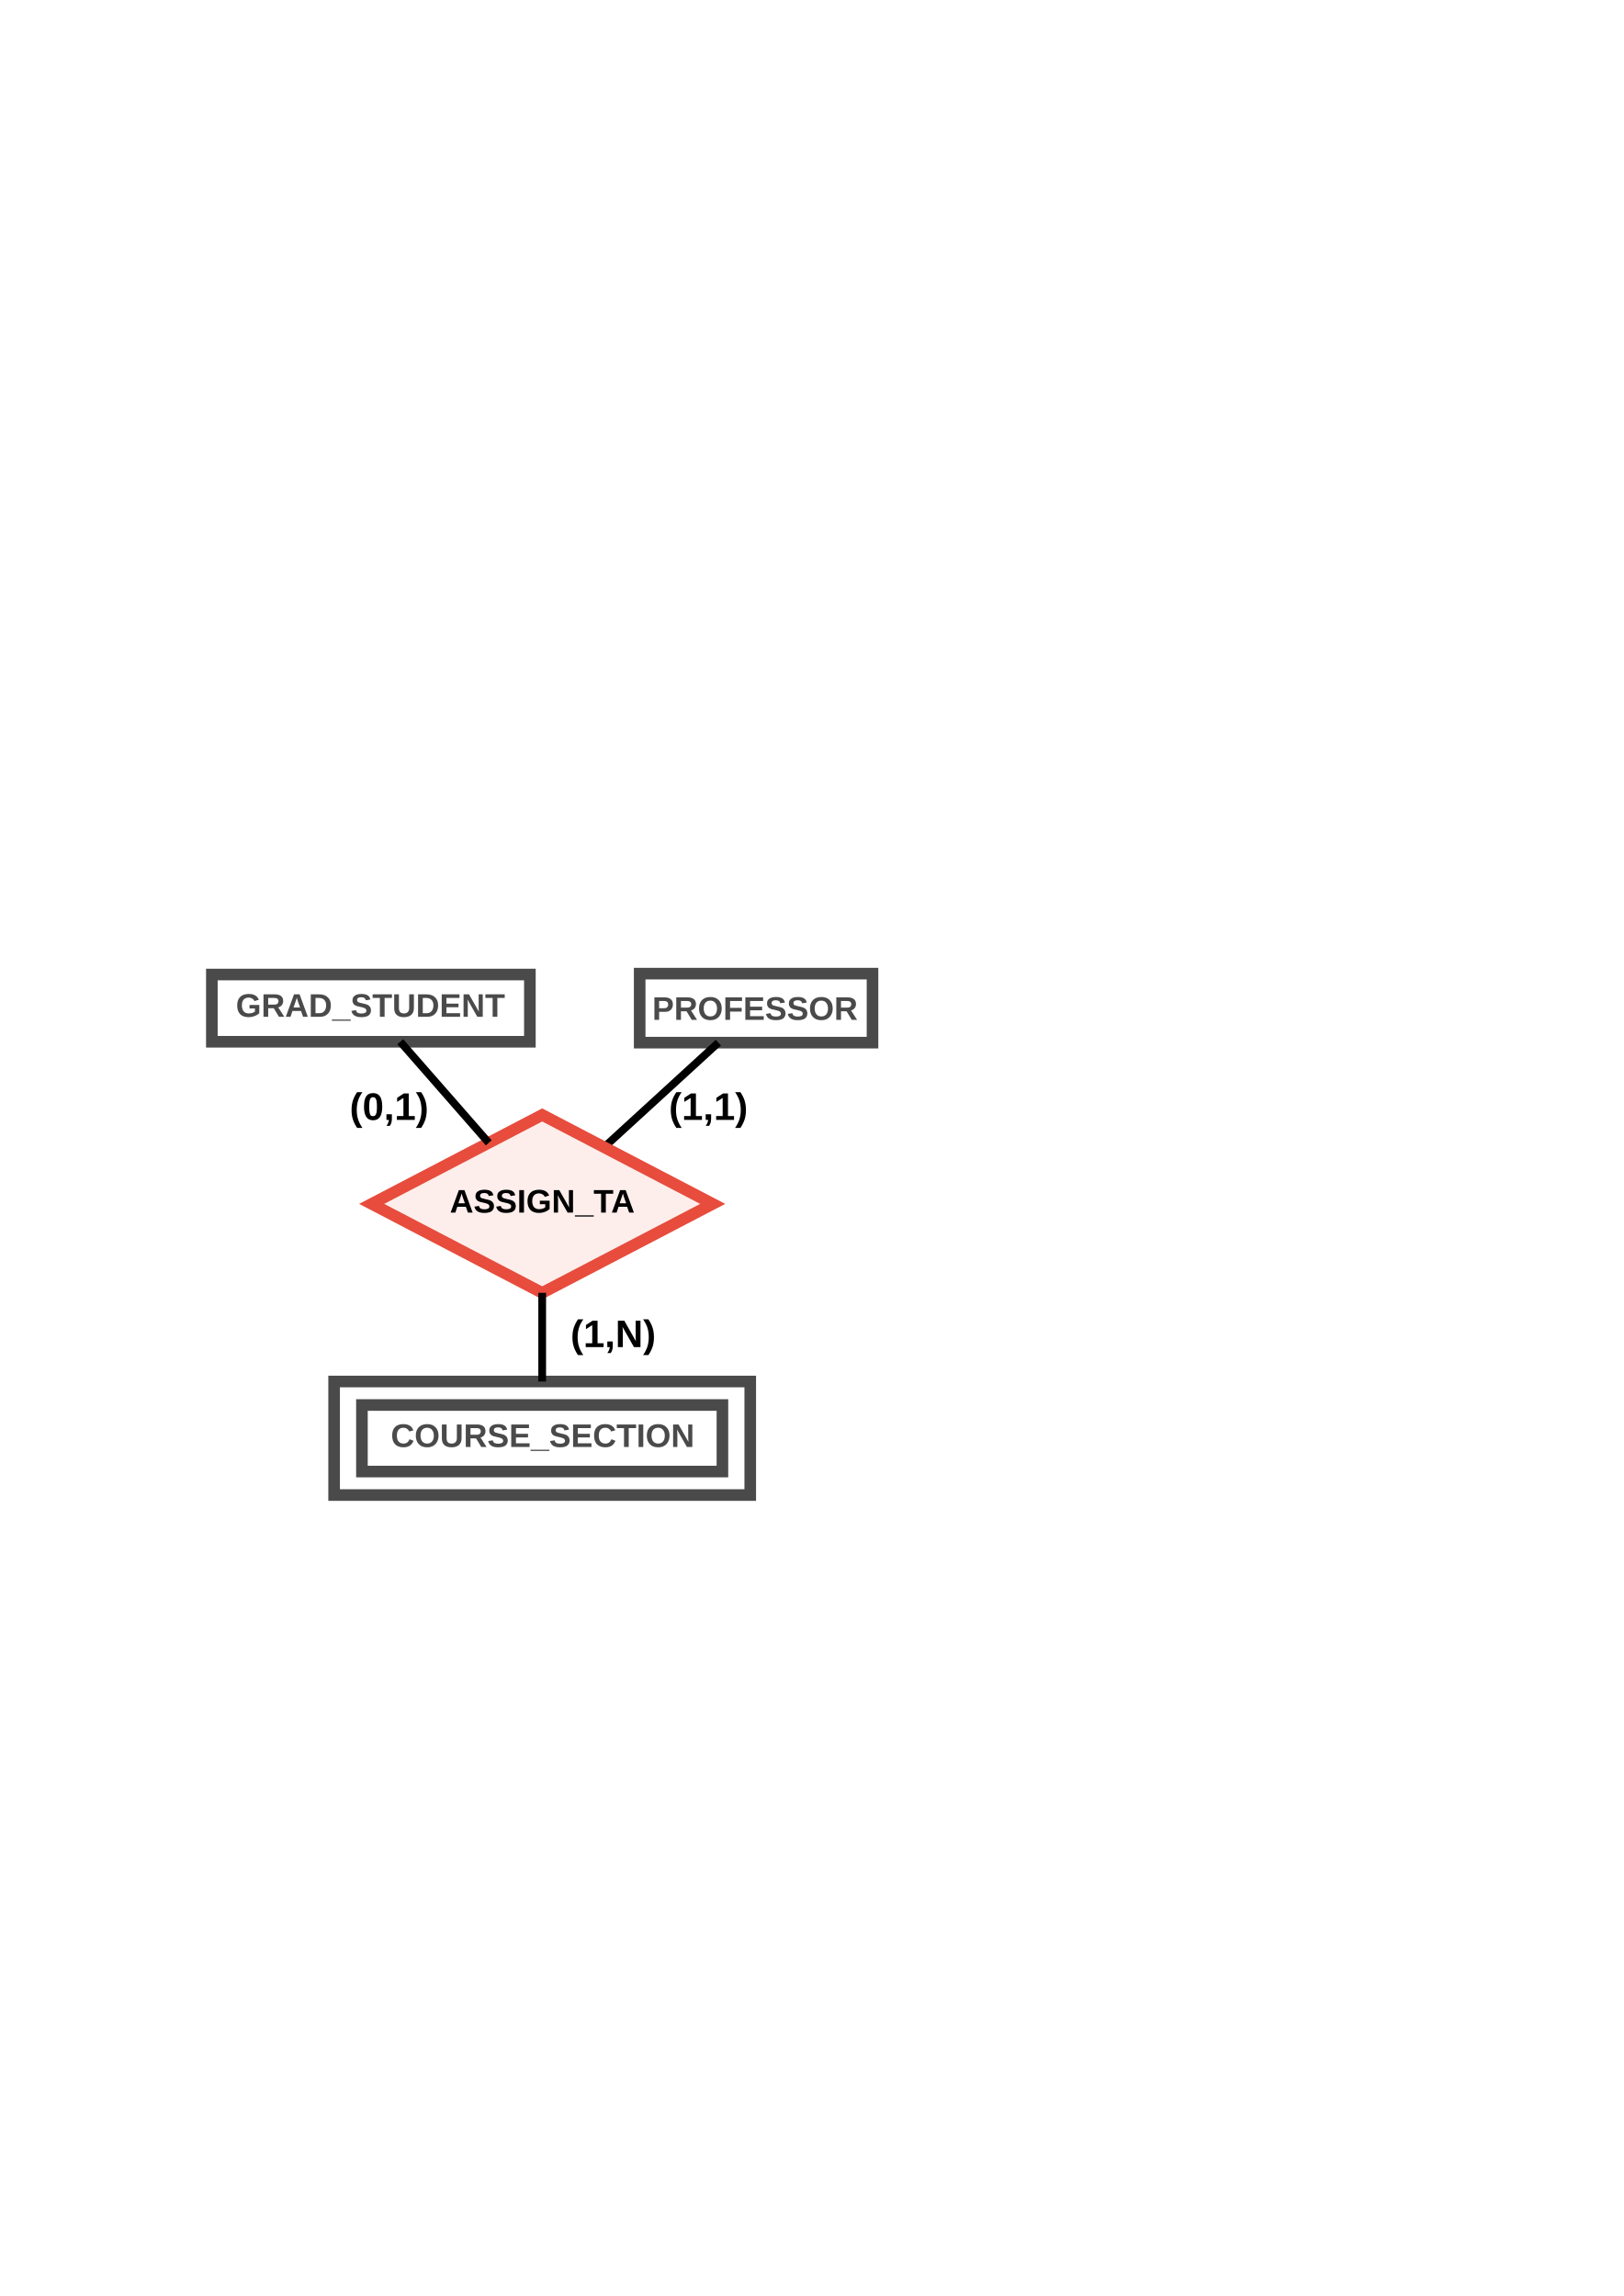
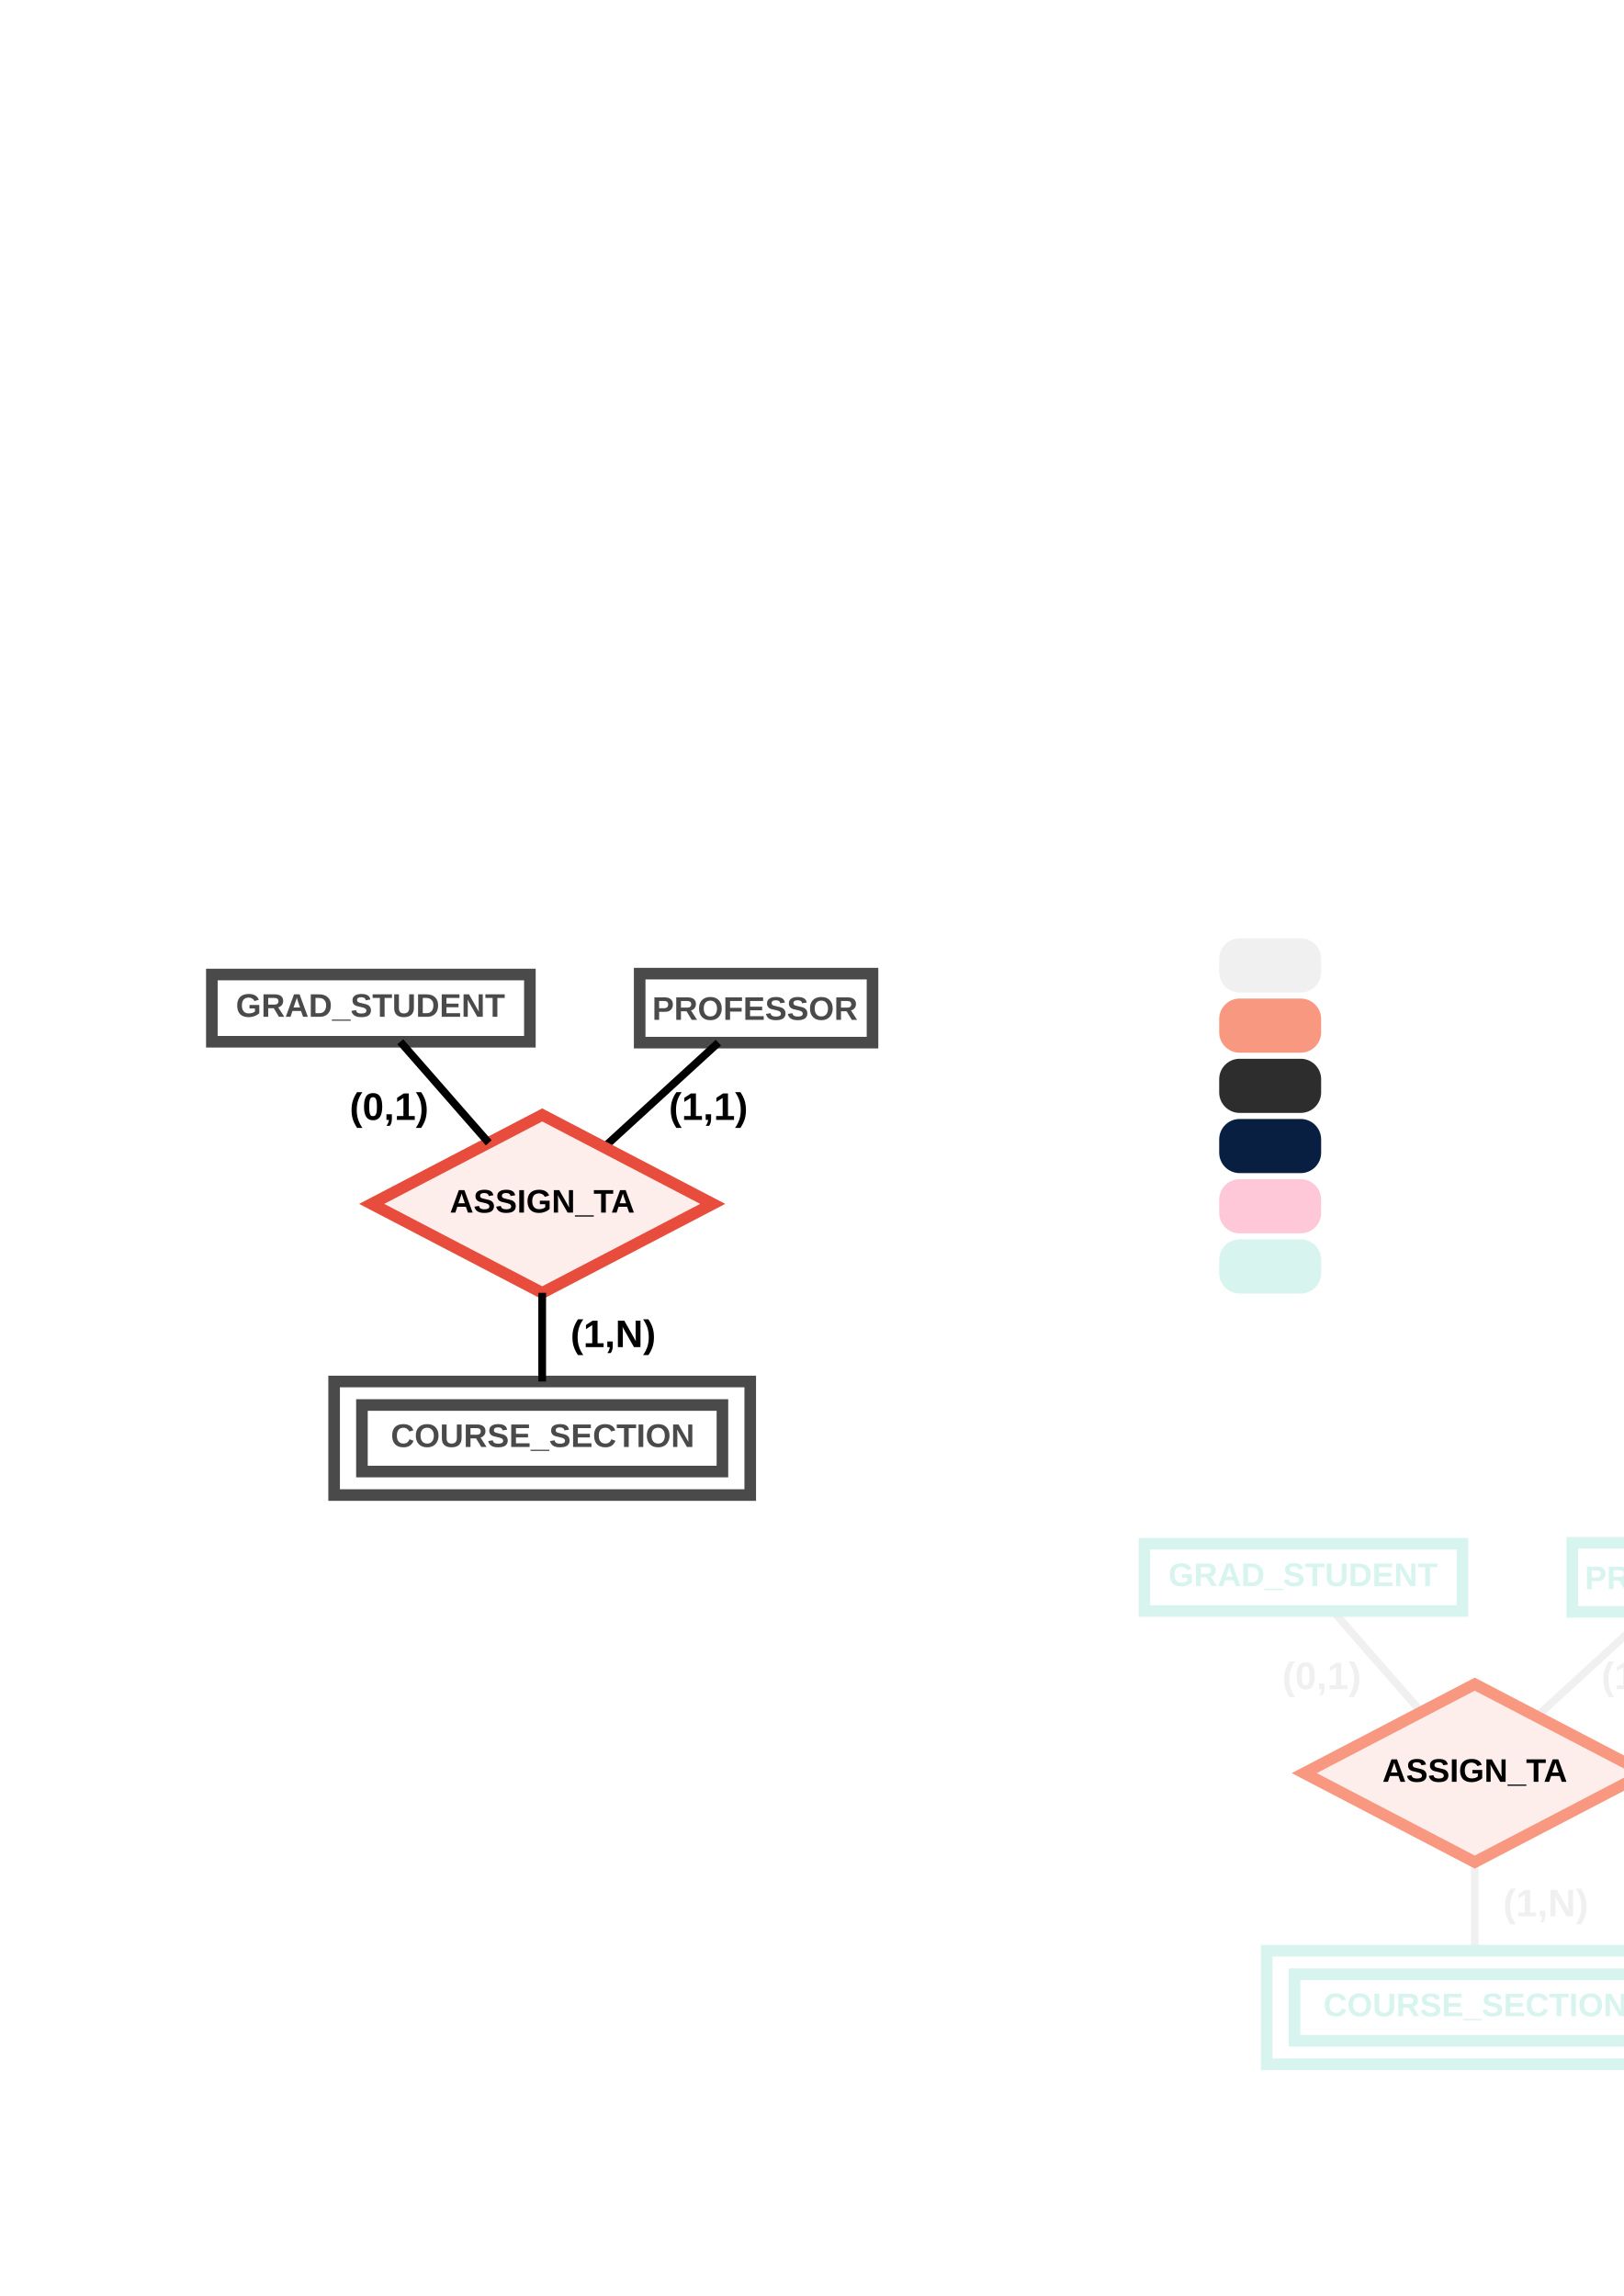
<svg xmlns="http://www.w3.org/2000/svg" width="210mm" height="297mm" viewBox="0 0 210 297" version="1.1" id="svg1">
  <defs id="defs1" />
  <g id="layer1">
    <g id="g167-7" transform="translate(71.50898,-147.4038)">
      <text xml:space="preserve" style="font-style:normal;font-variant:normal;font-weight:bold;font-stretch:normal;font-size:4.233px;font-family:Arial;-inkscape-font-specification:'Arial, Bold';font-variant-ligatures:normal;font-variant-caps:normal;font-variant-numeric:normal;font-variant-east-asian:normal;text-align:start;writing-mode:lr-tb;direction:ltr;text-anchor:start;fill:#4a4a4a;fill-opacity:1;stroke-width:0.5;stroke-linecap:square;stroke-dasharray:none" x="12.847" y="279.325" id="text167-8">
        <tspan id="tspan167-9" x="12.847" y="279.325">PROFESSOR</tspan>
      </text>
      <rect style="fill:none;fill-opacity:1;stroke:#4a4a4a;stroke-width:1.5;stroke-linecap:square;stroke-dasharray:none;stroke-opacity:1" id="rect167-1" width="30.113" height="8.926" x="11.223" y="273.348" />
    </g>
    <g id="g1" transform="translate(-58.46879,-3.124287)">
      <text xml:space="preserve" style="font-style:normal;font-variant:normal;font-weight:bold;font-stretch:normal;font-size:4.233px;font-family:Arial;-inkscape-font-specification:'Arial, Bold';font-variant-ligatures:normal;font-variant-caps:normal;font-variant-numeric:normal;font-variant-east-asian:normal;text-align:start;writing-mode:lr-tb;direction:ltr;text-anchor:start;fill:#4a4a4a;fill-opacity:1;stroke-width:0.5;stroke-linecap:square;stroke-dasharray:none" x="88.972" y="134.654" id="text169-1-4">
        <tspan id="tspan8-9" x="88.972" y="134.654">GRAD_STUDENT</tspan>
      </text>
      <rect style="fill:none;fill-opacity:1;stroke:#4a4a4a;stroke-width:1.5;stroke-linecap:square;stroke-dasharray:none;stroke-opacity:1" id="rect169-7-2" width="41.132" height="8.696" x="85.869" y="129.184" />
    </g>
    <path style="display:inline;fill:none;fill-rule:evenodd;stroke:#000000;stroke-width:1;stroke-linecap:butt;stroke-linejoin:miter;stroke-dasharray:none;stroke-opacity:1" id="path16-0" d="M 78.131,148.4 92.912,134.871" />
    <g id="g3" transform="translate(95.88111,-26.79219)">
      <path fill-rule="nonzero" fill="#fdeeec" fill-opacity="1" stroke-width="0.536" stroke-linecap="butt" stroke-linejoin="miter" stroke="#e74c3c" stroke-opacity="1" stroke-miterlimit="10" d="m -3.703,182.521 -22.054,-11.507 -22.057,11.507 22.057,11.507 z m 0,0" id="path8-5" style="stroke-width:1.5;stroke-dasharray:none" />
      <text xml:space="preserve" style="font-style:normal;font-variant:normal;font-weight:bold;font-stretch:normal;font-size:4.233px;font-family:Arial;-inkscape-font-specification:'Arial, Bold';font-variant-ligatures:normal;font-variant-caps:normal;font-variant-numeric:normal;font-variant-east-asian:normal;text-align:start;writing-mode:lr-tb;direction:ltr;text-anchor:start;fill:#000000;fill-opacity:1;stroke-width:0.5;stroke-linecap:square;stroke-dasharray:none" x="-37.707" y="183.644" id="text8">
        <tspan id="tspan1" x="-37.707" y="183.644">ASSIGN_TA</tspan>
      </text>
    </g>
    <g id="g2" transform="translate(-33.6341,19.04187)">
      <text xml:space="preserve" style="font-style:normal;font-variant:normal;font-weight:bold;font-stretch:normal;font-size:4.233px;font-family:Arial;-inkscape-font-specification:'Arial, Bold';font-variant-ligatures:normal;font-variant-caps:normal;font-variant-numeric:normal;font-variant-east-asian:normal;text-align:start;writing-mode:lr-tb;direction:ltr;text-anchor:start;fill:#4a4a4a;fill-opacity:1;stroke-width:0.5;stroke-linecap:square;stroke-dasharray:none" x="84.185" y="168.129" id="text6">
        <tspan id="tspan15" x="84.185" y="168.129">COURSE_SECTION</tspan>
      </text>
      <rect style="fill:none;fill-opacity:1;stroke:#4a4a4a;stroke-width:1.5;stroke-linecap:square;stroke-dasharray:none;stroke-opacity:1" id="rect1" width="46.623" height="8.607" x="80.445" y="162.703" />
      <rect style="fill:none;fill-opacity:1;stroke:#4a4a4a;stroke-width:1.5;stroke-linecap:square;stroke-dasharray:none;stroke-opacity:1" id="rect2" width="53.819" height="14.688" x="76.847" y="159.662" />
    </g>
    <path style="display:inline;fill:none;fill-rule:evenodd;stroke:#000000;stroke-width:1;stroke-linecap:butt;stroke-linejoin:miter;stroke-dasharray:none;stroke-opacity:1" id="path5" d="M 63.21,147.829 51.77,134.755" />
    <path style="display:inline;fill:none;fill-rule:evenodd;stroke:#000000;stroke-width:1;stroke-linecap:butt;stroke-linejoin:miter;stroke-dasharray:none;stroke-opacity:1" id="path6" d="m 70.123,167.235 -10e-7,11.469" />
    <text xml:space="preserve" style="font-style:normal;font-variant:normal;font-weight:bold;font-stretch:normal;font-size:4.97px;font-family:Arial;-inkscape-font-specification:'Arial, Bold';font-variant-ligatures:normal;font-variant-caps:normal;font-variant-numeric:normal;font-variant-east-asian:normal;text-align:start;writing-mode:lr-tb;direction:ltr;text-anchor:start;fill:#000000;fill-opacity:1;stroke-width:0.881;stroke-linecap:square;stroke-dasharray:none" x="45.22" y="144.867" id="text7">
      <tspan id="tspan9" x="45.22" y="144.867">(0,1)</tspan>
    </text>
    <text xml:space="preserve" style="font-style:normal;font-variant:normal;font-weight:bold;font-stretch:normal;font-size:4.97px;font-family:Arial;-inkscape-font-specification:'Arial, Bold';font-variant-ligatures:normal;font-variant-caps:normal;font-variant-numeric:normal;font-variant-east-asian:normal;text-align:start;writing-mode:lr-tb;direction:ltr;text-anchor:start;fill:#000000;fill-opacity:1;stroke-width:0.881;stroke-linecap:square;stroke-dasharray:none" x="86.506" y="144.867" id="text12">
      <tspan id="tspan12" x="86.506" y="144.867">(1,1)</tspan>
    </text>
    <text xml:space="preserve" style="font-style:normal;font-variant:normal;font-weight:bold;font-stretch:normal;font-size:4.97px;font-family:Arial;-inkscape-font-specification:'Arial, Bold';font-variant-ligatures:normal;font-variant-caps:normal;font-variant-numeric:normal;font-variant-east-asian:normal;text-align:start;writing-mode:lr-tb;direction:ltr;text-anchor:start;fill:#000000;fill-opacity:1;stroke-width:0.881;stroke-linecap:square;stroke-dasharray:none" x="73.785" y="174.256" id="text13">
      <tspan id="tspan13" x="73.785" y="174.256">(1,N)</tspan>
    </text>
+     <rect style="fill:#091f41;fill-opacity:1;stroke-width:2.219" id="rect2-0" width="13.186" height="7.005" x="157.683" y="144.745" rx="2.646" ry="2.646" />
+     <rect style="fill:#f0f0f0;fill-opacity:1;stroke-width:2.219" id="rect3-1" width="13.186" height="7.005" x="157.683" y="121.379" rx="2.646" ry="2.646" />
+     <rect style="fill:#fec8d8;fill-opacity:1;stroke-width:2.219" id="rect4-6" width="13.186" height="7.005" x="157.683" y="152.534" rx="2.646" ry="2.646" />
+     <rect style="fill:#2d2d2d;fill-opacity:1;stroke-width:2.219" id="rect5-5" width="13.186" height="7.005" x="157.683" y="136.957" rx="2.646" ry="2.646" />
+     <rect style="fill:#f89880;fill-opacity:1;stroke-width:2.219" id="rect7-7" width="13.186" height="7.005" x="157.683" y="129.168" rx="2.646" ry="2.646" />
+     <rect style="fill:#d7f4ee;fill-opacity:1;stroke-width:2.219" id="rect25-0" width="13.186" height="7.005" x="157.683" y="160.323" rx="2.646" ry="2.646" />
+     <text xml:space="preserve" style="font-style:normal;font-variant:normal;font-weight:bold;font-stretch:normal;font-size:4.233px;font-family:Arial;-inkscape-font-specification:'Arial, Bold';font-variant-ligatures:normal;font-variant-caps:normal;font-variant-numeric:normal;font-variant-east-asian:normal;text-align:start;writing-mode:lr-tb;direction:ltr;text-anchor:start;fill:#d7f4ee;fill-opacity:1;stroke-width:0.5;stroke-linecap:square;stroke-dasharray:none" x="204.97" y="205.554" id="text2">
+       <tspan id="tspan2" x="204.97" y="205.554">PROFESSOR</tspan>
+     </text>
+     <text xml:space="preserve" style="font-style:normal;font-variant:normal;font-weight:bold;font-stretch:normal;font-size:4.233px;font-family:Arial;-inkscape-font-specification:'Arial, Bold';font-variant-ligatures:normal;font-variant-caps:normal;font-variant-numeric:normal;font-variant-east-asian:normal;text-align:start;writing-mode:lr-tb;direction:ltr;text-anchor:start;fill:#d7f4ee;fill-opacity:1;stroke-width:0.5;stroke-linecap:square;stroke-dasharray:none" x="151.117" y="205.162" id="text4">
+       <tspan id="tspan4" x="151.117" y="205.162">GRAD_STUDENT</tspan>
+     </text>
+     <path style="display:inline;fill:none;fill-rule:evenodd;stroke:#f0f0f0;stroke-width:1;stroke-linecap:butt;stroke-linejoin:miter;stroke-dasharray:none;stroke-opacity:1" id="path7" d="m 198.745,222.032 14.782,-13.529" />
+     <text xml:space="preserve" style="font-style:normal;font-variant:normal;font-weight:bold;font-stretch:normal;font-size:4.233px;font-family:Arial;-inkscape-font-specification:'Arial, Bold';font-variant-ligatures:normal;font-variant-caps:normal;font-variant-numeric:normal;font-variant-east-asian:normal;text-align:start;writing-mode:lr-tb;direction:ltr;text-anchor:start;fill:#d7f4ee;fill-opacity:1;stroke-width:0.5;stroke-linecap:square;stroke-dasharray:none" x="171.165" y="260.803" id="text10">
+       <tspan id="tspan10" x="171.165" y="260.803">COURSE_SECTION</tspan>
+     </text>
+     <rect style="fill:none;fill-opacity:1;stroke:#d7f4ee;stroke-width:1.5;stroke-linecap:square;stroke-dasharray:none;stroke-opacity:1" id="rect10" width="46.623" height="8.607" x="167.425" y="255.377" />
+     <path style="display:inline;fill:none;fill-rule:evenodd;stroke:#f0f0f0;stroke-width:1;stroke-linecap:butt;stroke-linejoin:miter;stroke-dasharray:none;stroke-opacity:1" id="path11" d="m 183.824,221.462 -11.44,-13.074" />
+     <path style="display:inline;fill:none;fill-rule:evenodd;stroke:#f0f0f0;stroke-width:1;stroke-linecap:butt;stroke-linejoin:miter;stroke-dasharray:none;stroke-opacity:1" id="path12" d="m 190.737,240.867 v 11.469" />
+     <text xml:space="preserve" style="font-style:normal;font-variant:normal;font-weight:bold;font-stretch:normal;font-size:4.97px;font-family:Arial;-inkscape-font-specification:'Arial, Bold';font-variant-ligatures:normal;font-variant-caps:normal;font-variant-numeric:normal;font-variant-east-asian:normal;text-align:start;writing-mode:lr-tb;direction:ltr;text-anchor:start;fill:#f0f0f0;fill-opacity:1;stroke-width:0.881;stroke-linecap:square;stroke-dasharray:none" x="165.834" y="218.499" id="text14">
+       <tspan id="tspan14" x="165.834" y="218.499">(0,1)</tspan>
+     </text>
+     <text xml:space="preserve" style="font-style:normal;font-variant:normal;font-weight:bold;font-stretch:normal;font-size:4.97px;font-family:Arial;-inkscape-font-specification:'Arial, Bold';font-variant-ligatures:normal;font-variant-caps:normal;font-variant-numeric:normal;font-variant-east-asian:normal;text-align:start;writing-mode:lr-tb;direction:ltr;text-anchor:start;fill:#f0f0f0;fill-opacity:1;stroke-width:0.881;stroke-linecap:square;stroke-dasharray:none" x="207.12" y="218.499" id="text16">
+       <tspan id="tspan16" x="207.12" y="218.499">(1,1)</tspan>
+     </text>
+     <text xml:space="preserve" style="font-style:normal;font-variant:normal;font-weight:bold;font-stretch:normal;font-size:4.97px;font-family:Arial;-inkscape-font-specification:'Arial, Bold';font-variant-ligatures:normal;font-variant-caps:normal;font-variant-numeric:normal;font-variant-east-asian:normal;text-align:start;writing-mode:lr-tb;direction:ltr;text-anchor:start;fill:#f0f0f0;fill-opacity:1;stroke-width:0.881;stroke-linecap:square;stroke-dasharray:none" x="194.399" y="247.888" id="text17">
+       <tspan id="tspan17" x="194.399" y="247.888">(1,N)</tspan>
+     </text>
+     <rect style="fill:none;fill-opacity:1;stroke:#d7f4ee;stroke-width:1.5;stroke-linecap:square;stroke-dasharray:none;stroke-opacity:1" id="rect3" width="30.113" height="8.926" x="203.346" y="199.577" />
+     <rect style="fill:none;fill-opacity:1;stroke:#d7f4ee;stroke-width:1.5;stroke-linecap:square;stroke-dasharray:none;stroke-opacity:1" id="rect4" width="41.132" height="8.696" x="148.014" y="199.692" />
+     <rect style="fill:none;fill-opacity:1;stroke:#d7f4ee;stroke-width:1.5;stroke-linecap:square;stroke-dasharray:none;stroke-opacity:1" id="rect11" width="53.819" height="14.688" x="163.827" y="252.337" />
+     <g id="g17">
+       <path fill-rule="nonzero" fill="#fdeeec" fill-opacity="1" stroke-width="0.536" stroke-linecap="butt" stroke-linejoin="miter" stroke="#e74c3c" stroke-opacity="1" stroke-miterlimit="10" d="m 212.792,229.362 -22.054,-11.507 -22.057,11.507 22.057,11.507 z m 0,0" id="path8" style="stroke-width:1.5;stroke-dasharray:none;stroke:#f89880;stroke-opacity:1" />
+       <text xml:space="preserve" style="font-style:normal;font-variant:normal;font-weight:bold;font-stretch:normal;font-size:4.233px;font-family:Arial;-inkscape-font-specification:'Arial, Bold';font-variant-ligatures:normal;font-variant-caps:normal;font-variant-numeric:normal;font-variant-east-asian:normal;text-align:start;writing-mode:lr-tb;direction:ltr;text-anchor:start;fill:#000000;fill-opacity:1;stroke-width:0.5;stroke-linecap:square;stroke-dasharray:none" x="178.788" y="230.484" id="text9">
+         <tspan id="tspan8" x="178.788" y="230.484">ASSIGN_TA</tspan>
+       </text>
+     </g>
  </g>
</svg>
